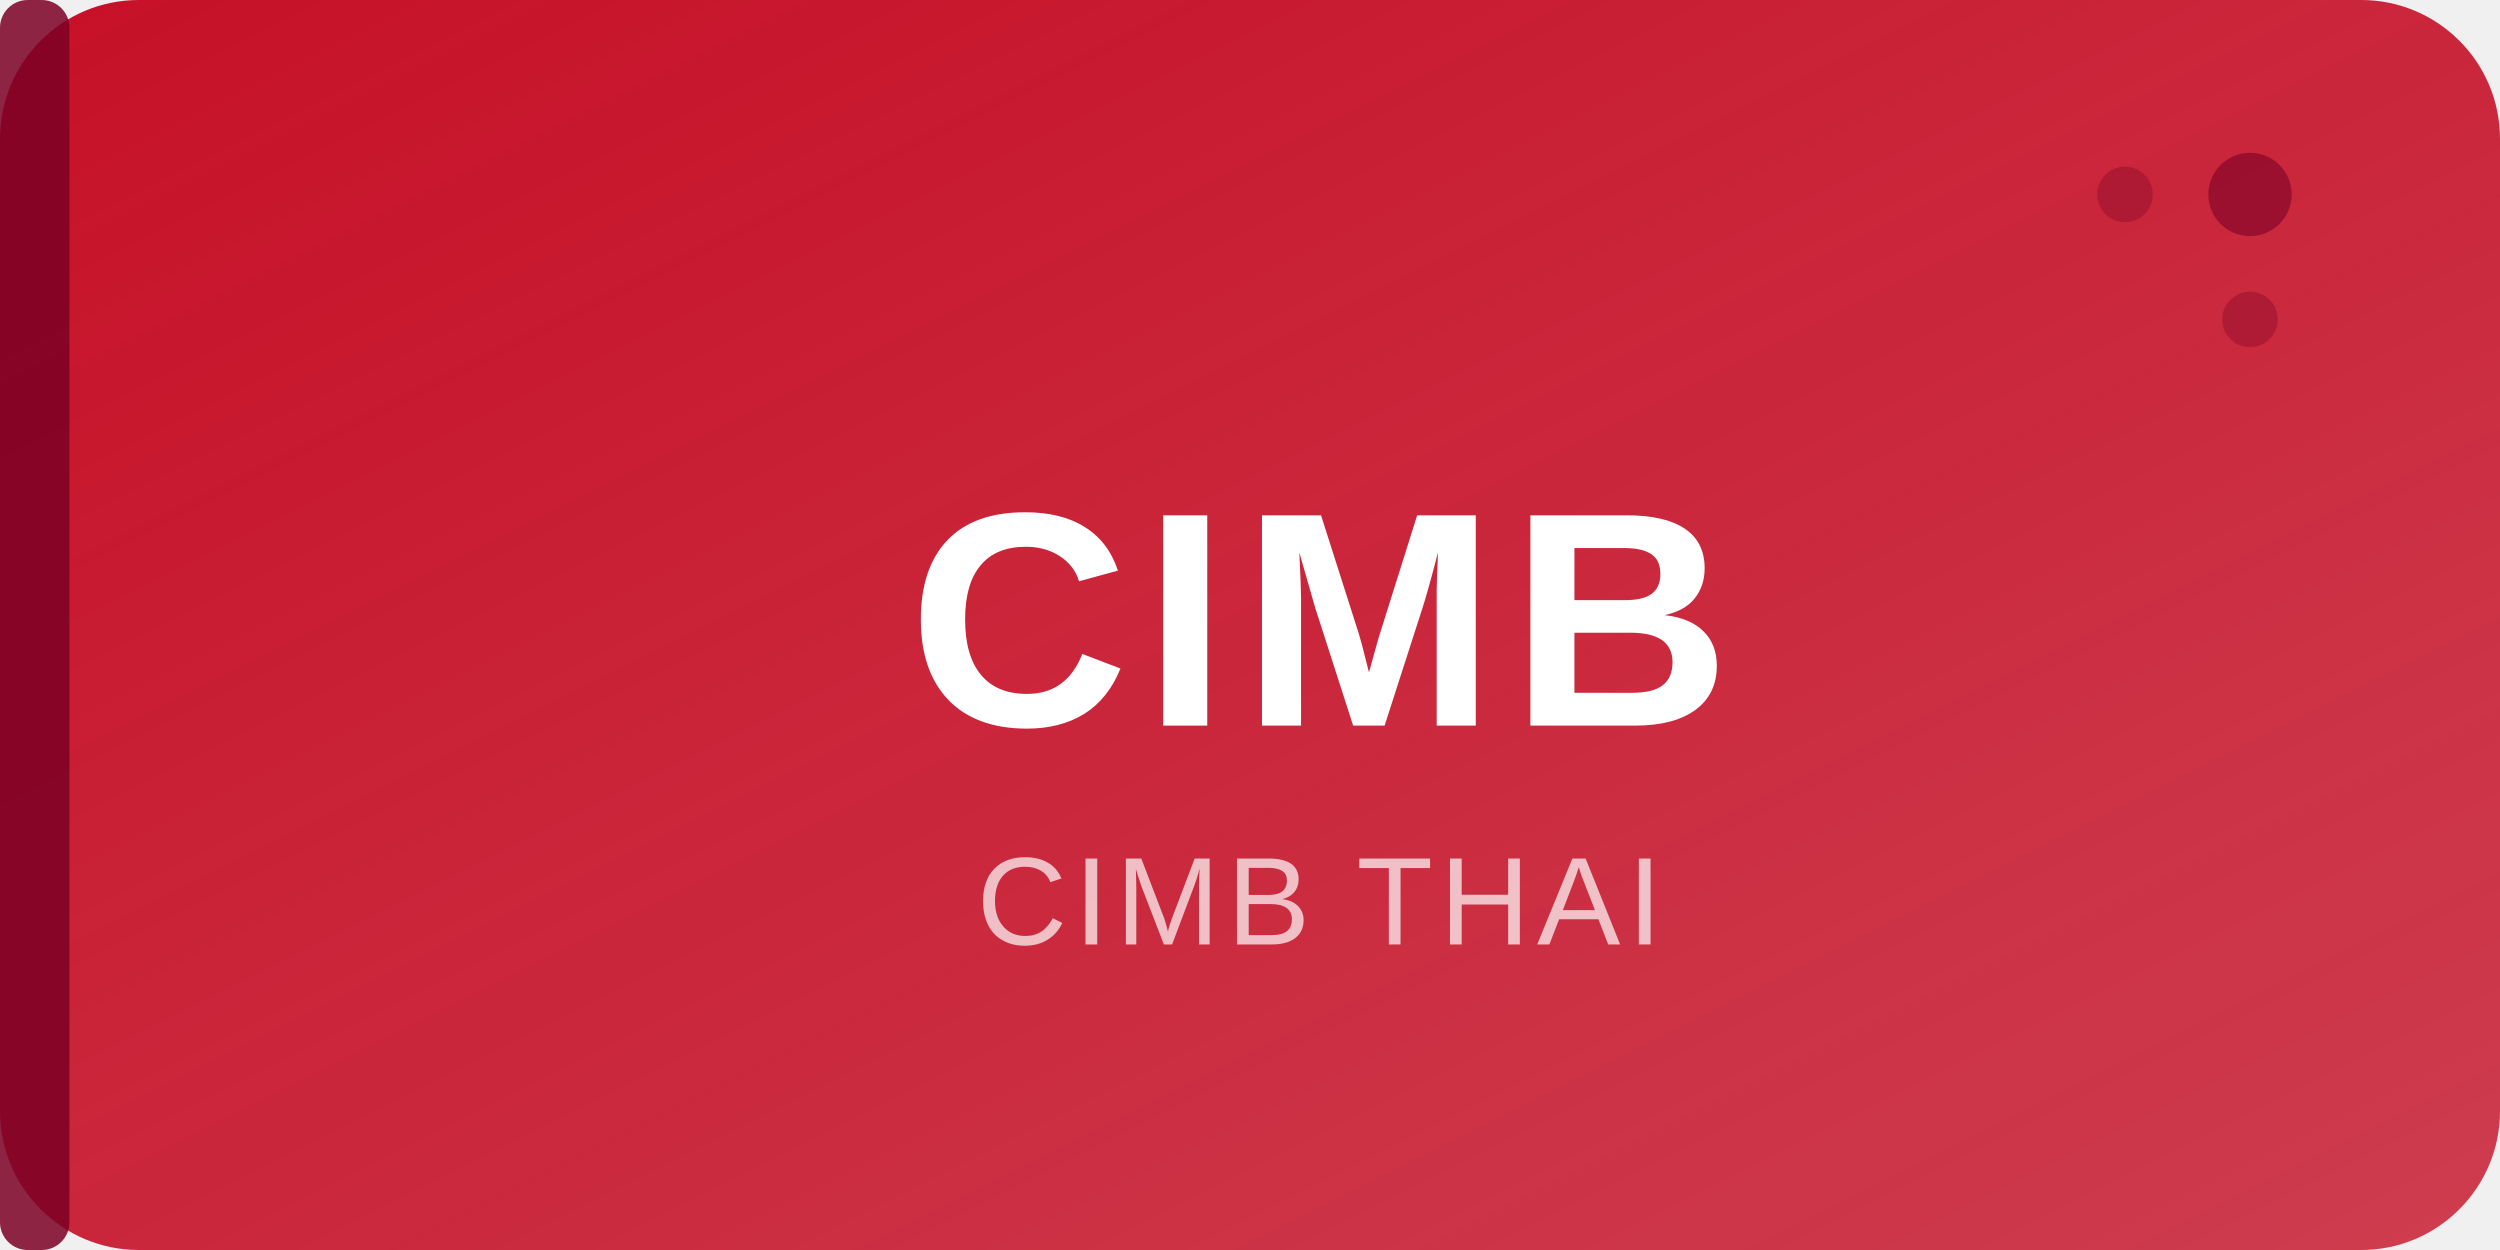
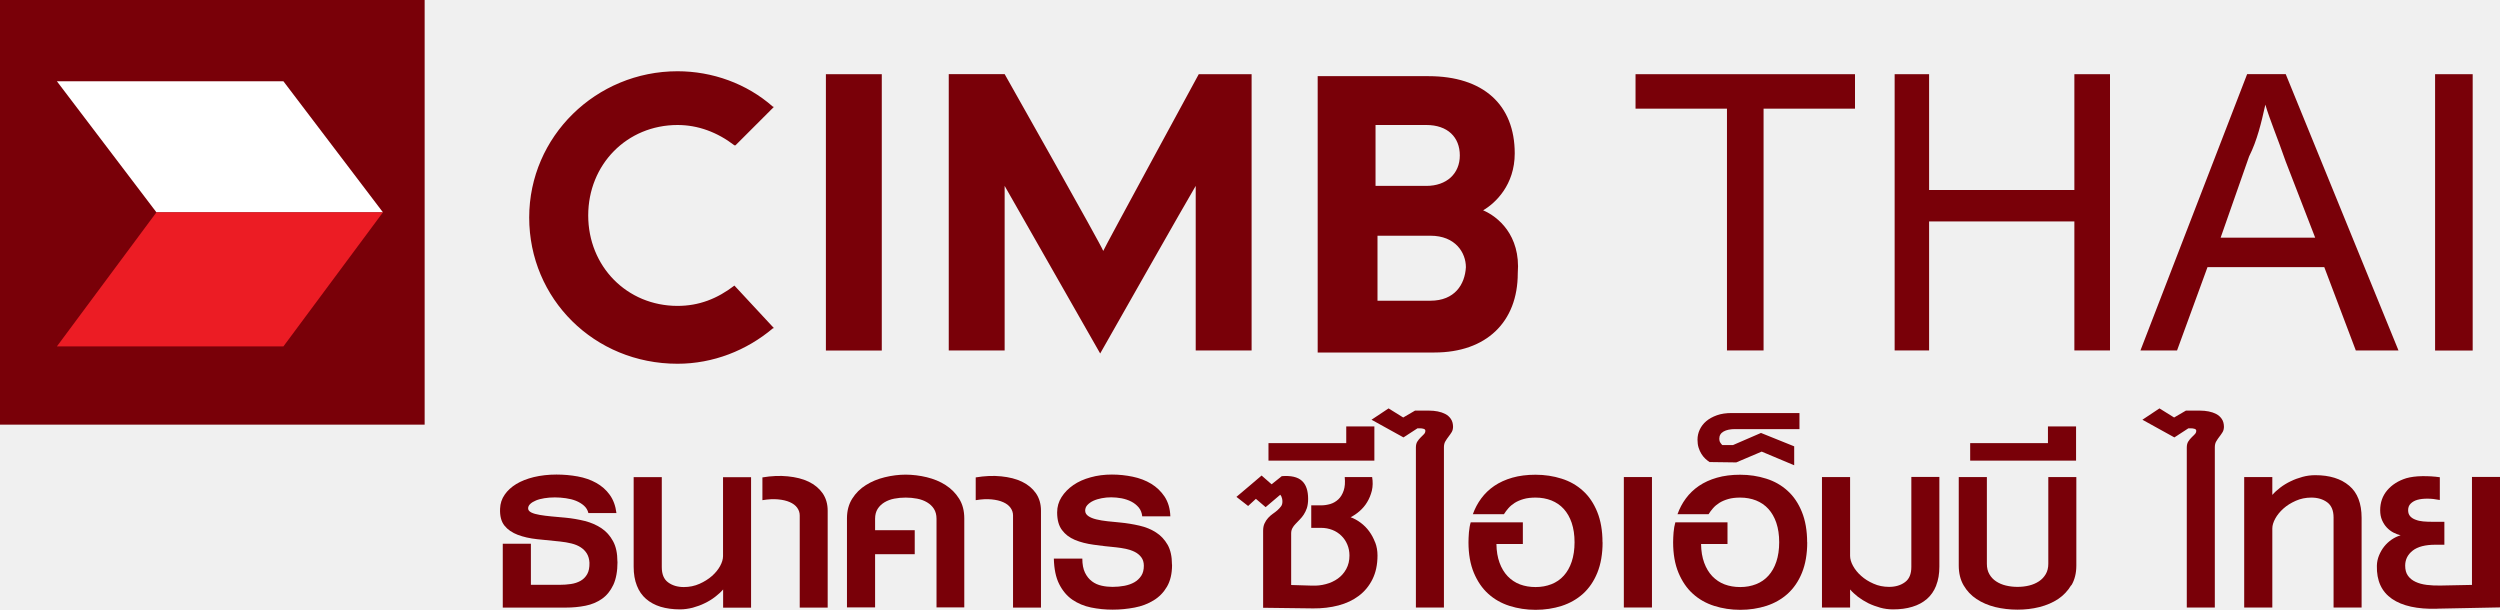
- <svg xmlns="http://www.w3.org/2000/svg" viewBox="0 0 180 90" width="180" height="90">
+ <svg xmlns="http://www.w3.org/2000/svg" id="b" width="280" height="68.29" viewBox="0 0 280 68.29">
  <defs>
-     <linearGradient id="bg" x1="0%" y1="0%" x2="100%" y2="100%">
-       <stop offset="0%" style="stop-color:#C61027;stop-opacity:1" />
-       <stop offset="100%" style="stop-color:#C61027CC;stop-opacity:1" />
-     </linearGradient>
+     <style>.d{fill:#fff;}.e{fill:#ec1c24;}.f{fill:#790008;}</style>
  </defs>
-   <rect width="180" height="90" rx="10" ry="10" fill="url(#bg)" />
-   <rect x="0" y="0" width="5" height="90" rx="2" ry="2" fill="#7B0024" opacity="0.85" />
-   <text x="95" y="46" font-family="'Helvetica Neue',Arial,sans-serif" font-size="22" font-weight="700" fill="#FFFFFF" text-anchor="middle" dominant-baseline="middle" letter-spacing="1">CIMB</text>
-   <text x="95" y="68" font-family="'Helvetica Neue',Arial,sans-serif" font-size="9" font-weight="400" fill="#FFFFFF" opacity="0.70" text-anchor="middle" letter-spacing="0.5">CIMB THAI</text>
-   <circle cx="162" cy="14" r="3" fill="#7B0024" opacity="0.60" />
-   <circle cx="153" cy="14" r="2" fill="#7B0024" opacity="0.35" />
-   <circle cx="162" cy="23" r="2" fill="#7B0024" opacity="0.35" />
+   <g id="c">
+     <rect class="f" width="47.56" height="47.56" />
+     <polygon class="d" points="31.74 9.1 6.37 9.1 17.52 23.78 42.89 23.78 31.74 9.1" />
+     <polygon class="e" points="42.89 23.78 17.52 23.78 6.37 38.8 31.74 38.8 42.89 23.78" />
+     <path class="f" d="m166.12,23.55c1.37-.8,3.53-2.84,3.53-6.37,0-5.46-3.53-8.65-9.67-8.65h-12.4v30.95h13.08c5.8,0,9.33-3.41,9.33-8.87.34-4.32-2.28-6.37-3.87-7.05m-12.06-9.56h5.69c2.39,0,3.75,1.37,3.75,3.41s-1.48,3.41-3.75,3.41h-5.69v-6.83Zm6.14,19.68h-5.92v-7.28h5.92c2.84,0,3.98,1.93,3.98,3.53-.11,1.93-1.25,3.75-3.98,3.75m-36.64-5.58c-.11-.46-11.04-19.8-11.04-19.8h-6.26v30.95h6.26v-18.43c.46.8,10.7,18.77,10.7,18.77,0,0,10.13-17.86,10.7-18.77v18.43h6.26V8.31h-5.92s-10.58,19.46-10.7,19.8m-31.06,11.15h6.26V8.31h-6.26v30.95Zm-10.24-7.28c-1.93,1.48-3.98,2.28-6.37,2.28-5.69,0-10.01-4.44-10.01-10.13s4.32-10.13,10.01-10.13c2.28,0,4.44.8,6.37,2.28h.11l4.32-4.32h-.11c-2.96-2.62-6.83-3.98-10.7-3.98-9.1,0-16.61,7.28-16.61,16.38s7.28,16.38,16.61,16.38c3.98,0,7.74-1.48,10.7-3.98h.11l-4.44-4.78h0Z" />
+     <polygon class="f" points="193.42 39.25 193.42 12.17 183.18 12.17 183.18 8.31 207.76 8.31 207.76 12.17 197.52 12.17 197.52 39.25 193.42 39.25" />
+     <polygon class="f" points="212.2 39.25 212.2 8.31 216.06 8.31 216.06 21.28 232.33 21.28 232.33 8.31 236.32 8.31 236.32 39.25 232.33 39.25 232.33 24.8 216.06 24.8 216.06 39.25 212.2 39.25" />
+     <path class="f" d="m239.73,39.25l11.95-30.95h4.32l12.63,30.95h-4.78l-3.53-9.33h-13.08l-3.41,9.33h-4.1Zm8.99-12.63h10.58l-3.3-8.53c-.91-2.62-1.82-4.78-2.28-6.37-.46,2.05-.91,3.98-1.82,5.8l-3.19,9.1Z" />
+     <rect class="f" x="272.73" y="8.31" width="4.21" height="30.95" />
+     <path class="f" d="m69.16,62.92c0,1.06-.16,1.92-.47,2.59-.32.67-.74,1.19-1.27,1.56-.53.37-1.14.63-1.84.77-.7.14-1.44.21-2.21.21h-7.06v-7.15h3.15v4.6h3.21c.44,0,.86-.03,1.27-.09.41-.06.77-.18,1.09-.36.31-.18.56-.43.74-.75s.26-.74.25-1.27c-.02-.4-.12-.75-.29-1.03-.17-.28-.4-.51-.69-.7s-.63-.33-1.03-.43c-.39-.1-.82-.17-1.28-.22-.89-.08-1.75-.17-2.57-.26-.82-.09-1.54-.25-2.17-.49-.63-.24-1.13-.58-1.49-1.03-.36-.45-.53-1.09-.49-1.91.02-.57.19-1.09.51-1.55.31-.46.75-.86,1.3-1.2.55-.33,1.21-.59,1.98-.78.77-.18,1.61-.28,2.52-.28.82,0,1.61.07,2.38.21.77.14,1.46.38,2.07.72s1.12.78,1.52,1.34c.4.55.65,1.23.75,2.04h-3.14c-.08-.33-.25-.61-.5-.83s-.55-.4-.89-.54c-.35-.14-.73-.23-1.14-.29-.42-.06-.83-.09-1.23-.09s-.81.03-1.17.09c-.36.06-.68.14-.94.25-.27.11-.48.24-.64.39-.16.15-.24.32-.24.5,0,.19.12.34.36.46s.55.2.94.27.83.12,1.33.17c.5.05,1.02.1,1.55.14.75.07,1.47.2,2.17.37.7.18,1.32.45,1.86.81.54.36.97.84,1.3,1.45.33.6.49,1.36.49,2.29Z" />
+     <path class="f" d="m80.99,68.04v-2.02c-.25.29-.55.56-.9.83-.35.27-.74.51-1.16.71-.42.21-.87.37-1.34.5-.47.12-.95.19-1.43.19-.81,0-1.53-.1-2.17-.29-.64-.2-1.18-.49-1.63-.88-.45-.39-.8-.89-1.03-1.49-.24-.6-.36-1.31-.36-2.11v-10.04h3.15v10.08c0,.79.23,1.35.7,1.7.47.35,1.06.53,1.77.53.63,0,1.21-.12,1.75-.36s1-.53,1.39-.87c.39-.34.7-.72.92-1.12.22-.4.33-.78.33-1.12v-8.83h3.14v14.61h-3.14Z" />
+     <path class="f" d="m89.57,68.04v-10.31c0-.32-.1-.61-.29-.87s-.46-.46-.82-.62c-.36-.16-.79-.26-1.31-.31-.52-.05-1.1-.02-1.76.09v-2.55c1.01-.17,1.96-.21,2.85-.12s1.67.28,2.33.6c.66.32,1.18.75,1.56,1.29.38.55.57,1.2.57,1.96v10.85h-3.14Z" />
+     <path class="f" d="m104.89,68.04v-9.94c0-.44-.1-.81-.29-1.11-.19-.3-.45-.54-.77-.73-.32-.19-.69-.33-1.11-.41-.42-.08-.84-.12-1.28-.12s-.88.04-1.29.12-.77.22-1.09.41c-.31.19-.57.43-.76.73-.19.3-.29.67-.29,1.11v1.28h4.44v2.69h-4.44v5.96h-3.15v-9.97c0-.86.2-1.59.59-2.21.39-.62.9-1.13,1.53-1.52.63-.4,1.34-.69,2.12-.88.78-.19,1.56-.29,2.33-.29s1.59.1,2.37.29c.78.19,1.49.48,2.11.88.62.4,1.13.91,1.51,1.52.39.62.58,1.36.58,2.21v9.97h-3.14Z" />
+     <path class="f" d="m113.46,68.04v-10.31c0-.32-.1-.61-.29-.87s-.46-.46-.82-.62c-.36-.16-.79-.26-1.31-.31-.52-.05-1.1-.02-1.76.09v-2.55c1.01-.17,1.96-.21,2.85-.12s1.67.28,2.33.6c.66.32,1.18.75,1.56,1.29.38.55.57,1.2.57,1.96v10.85h-3.14Z" />
+     <path class="f" d="m131.27,63.26c0,.99-.19,1.8-.57,2.45-.38.65-.88,1.16-1.51,1.54-.62.38-1.33.65-2.13.8-.8.15-1.61.23-2.44.23s-1.64-.08-2.42-.24c-.78-.16-1.47-.45-2.09-.87-.61-.42-1.1-1-1.48-1.75s-.57-1.7-.6-2.86h3.19c0,.64.1,1.17.3,1.58.2.41.46.73.78.97.32.24.68.4,1.09.49.4.09.81.13,1.21.13.46,0,.91-.04,1.33-.12.42-.08.79-.21,1.11-.39.32-.18.58-.43.78-.73s.29-.68.29-1.13c0-.38-.1-.7-.29-.95s-.43-.45-.73-.6c-.3-.15-.63-.26-1-.34-.37-.08-.73-.13-1.09-.17-.88-.08-1.72-.18-2.51-.29-.8-.11-1.5-.29-2.1-.54-.61-.26-1.09-.62-1.45-1.11-.36-.48-.54-1.14-.54-1.97,0-.62.16-1.19.49-1.71s.77-.97,1.32-1.35c.55-.38,1.2-.67,1.94-.87.74-.21,1.54-.31,2.38-.31.78,0,1.56.08,2.33.24.77.16,1.46.42,2.07.79.61.37,1.11.85,1.51,1.45.39.6.61,1.33.64,2.2h-3.15c-.04-.39-.17-.72-.39-.99-.23-.27-.5-.49-.83-.66s-.69-.29-1.09-.37c-.4-.07-.78-.11-1.15-.11s-.73.03-1.08.1-.66.16-.94.29-.49.29-.66.47c-.17.18-.25.4-.25.63,0,.25.12.45.35.61s.53.28.9.37c.37.09.78.16,1.25.21s.93.1,1.41.14c.74.07,1.46.19,2.16.35.7.16,1.32.41,1.86.76.54.34.97.81,1.3,1.38.33.58.49,1.32.49,2.22Z" />
+     <path class="f" d="m142.07,51.59v-1.96h8.71v-1.87h3.15v3.83h-11.87Z" />
+     <path class="f" d="m162.74,47.72c.01.26-.04.48-.14.66-.11.18-.23.35-.36.52-.13.17-.25.34-.36.53-.11.18-.16.41-.16.67v17.94h-3.14v-17.91c0-.27.05-.5.16-.67s.23-.33.37-.46c.14-.14.26-.26.37-.37.11-.11.16-.24.16-.38,0-.11-.06-.18-.19-.22-.13-.04-.27-.06-.44-.06h-.25l-1.57,1.02-3.58-1.98,1.91-1.27,1.64,1.02,1.32-.77h1.6c.32,0,.64.03.95.09.31.06.6.16.85.29.25.13.45.31.61.54s.24.51.25.84Z" />
+     <path class="f" d="m179.49,60.73c0,1.32-.2,2.46-.59,3.42-.39.96-.93,1.74-1.6,2.35-.68.61-1.47,1.06-2.39,1.36-.91.29-1.89.44-2.92.44s-2.01-.15-2.92-.44c-.91-.29-1.71-.74-2.39-1.36-.68-.61-1.21-1.4-1.61-2.35-.4-.96-.6-2.1-.6-3.42,0-.32.02-.69.05-1.11.04-.42.1-.79.2-1.12h5.84v2.43h-2.96c.01.8.13,1.5.35,2.1.22.6.52,1.1.91,1.51.39.4.84.71,1.37.91.53.2,1.11.3,1.76.3s1.23-.11,1.77-.32c.54-.21,1-.53,1.38-.95.38-.42.68-.94.89-1.57.21-.63.32-1.36.32-2.18s-.11-1.54-.32-2.17c-.21-.62-.51-1.14-.89-1.56-.38-.42-.84-.73-1.38-.95-.54-.21-1.13-.32-1.77-.32-.51,0-.96.05-1.34.16-.38.11-.71.25-1,.43-.28.18-.52.38-.71.6-.19.22-.36.44-.5.67h-3.48c.23-.64.54-1.23.94-1.77s.89-1.01,1.46-1.4c.58-.39,1.25-.7,2.02-.92s1.64-.33,2.6-.33c1.03,0,2.01.15,2.92.44.92.29,1.71.74,2.39,1.36.68.61,1.21,1.4,1.6,2.36.39.96.59,2.1.59,3.42Z" />
+     <path class="f" d="m181.87,68.04v-14.61h3.15v14.61h-3.15Z" />
+     <path class="f" d="m202.41,60.73c0,1.32-.2,2.46-.59,3.42-.39.96-.93,1.74-1.6,2.35-.68.61-1.47,1.06-2.39,1.36-.91.29-1.89.44-2.92.44s-2.01-.15-2.92-.44c-.91-.29-1.71-.74-2.39-1.36-.68-.61-1.21-1.4-1.61-2.35-.4-.96-.6-2.1-.6-3.42,0-.32.02-.69.05-1.11.04-.42.1-.79.2-1.12h5.84v2.43h-2.96c.01.8.13,1.5.35,2.1.22.6.52,1.1.91,1.51.39.4.84.71,1.37.91.53.2,1.11.3,1.76.3s1.23-.11,1.77-.32c.54-.21,1-.53,1.38-.95.38-.42.68-.94.89-1.57.21-.63.32-1.36.32-2.18s-.11-1.54-.32-2.17c-.21-.62-.51-1.14-.89-1.56-.38-.42-.84-.73-1.38-.95-.54-.21-1.13-.32-1.77-.32-.51,0-.96.05-1.34.16-.38.11-.71.25-1,.43-.28.18-.52.38-.71.6-.19.22-.36.44-.5.67h-3.48c.23-.64.54-1.23.94-1.77s.89-1.01,1.46-1.4c.58-.39,1.25-.7,2.02-.92s1.64-.33,2.6-.33c1.03,0,2.01.15,2.92.44.92.29,1.71.74,2.39,1.36.68.61,1.21,1.4,1.6,2.36.39.96.59,2.1.59,3.42Z" />
+     <path class="f" d="m194.32,48.06c-.54,0-.96.09-1.28.27-.32.18-.48.45-.48.82,0,.17.04.31.12.43.08.12.15.21.22.27h1.19l3.14-1.36,3.72,1.5v2.12l-3.64-1.53-2.85,1.21-2.99-.04c-.15-.1-.31-.22-.47-.37-.16-.15-.31-.33-.44-.54-.13-.21-.24-.45-.32-.71s-.12-.56-.12-.88c0-.39.08-.77.25-1.13.17-.36.41-.68.73-.95.32-.27.72-.49,1.19-.66.48-.17,1.03-.25,1.66-.25h7.59v1.8h-7.22Z" />
+     <path class="f" d="m216.85,65.59c-.24.6-.58,1.1-1.03,1.49-.45.39-1,.69-1.64.88-.64.2-1.36.29-2.16.29-.49,0-.97-.06-1.43-.19s-.91-.29-1.34-.5c-.42-.21-.8-.45-1.15-.71-.34-.27-.64-.54-.89-.83v2.02h-3.15v-14.61h3.15v8.83c0,.34.11.72.33,1.12.22.4.52.78.91,1.12.39.35.85.64,1.38.87.53.24,1.12.36,1.75.36.71,0,1.31-.18,1.78-.53.48-.35.71-.92.71-1.7v-10.08h3.14v10.04c0,.81-.12,1.51-.36,2.11Z" />
+     <path class="f" d="m231.97,65.55c-.37.62-.86,1.14-1.46,1.54s-1.3.7-2.09.9c-.79.2-1.61.29-2.47.29s-1.7-.1-2.49-.29c-.79-.2-1.49-.5-2.09-.9-.61-.4-1.09-.92-1.45-1.54-.36-.62-.54-1.36-.54-2.22v-9.9h3.15v9.72c0,.45.09.84.28,1.16.18.32.43.59.75.8s.68.37,1.1.47c.42.1.85.15,1.3.15s.89-.05,1.3-.15.78-.26,1.1-.47c.32-.21.57-.48.76-.8s.29-.71.29-1.16v-9.72h3.14v9.9c0,.86-.18,1.6-.55,2.22Z" />
+     <path class="f" d="m220.66,51.59v-1.96h8.71v-1.87h3.15v3.83h-11.87Z" />
+     <path class="f" d="m249.08,47.72c.01.26-.04.48-.14.66-.11.18-.23.35-.36.52-.13.17-.25.34-.36.53-.11.18-.16.41-.16.67v17.94h-3.14v-17.91c0-.27.05-.5.16-.67s.23-.33.37-.46c.14-.14.26-.26.37-.37.11-.11.16-.24.16-.38,0-.11-.06-.18-.19-.22-.13-.04-.27-.06-.44-.06h-.25l-1.57,1.02-3.58-1.98,1.91-1.27,1.64,1.02,1.32-.77h1.6c.32,0,.64.03.95.09.31.06.6.16.85.29.25.13.45.31.61.54s.24.51.25.84Z" />
+     <path class="f" d="m261.36,68.04v-10.08c0-.78-.24-1.35-.71-1.7-.48-.35-1.07-.53-1.78-.53-.63,0-1.21.12-1.75.36-.54.24-1,.53-1.38.87-.39.35-.69.72-.91,1.12-.22.4-.33.77-.33,1.11v8.85h-3.15v-14.61h3.15v2c.25-.29.55-.56.89-.82.34-.26.73-.5,1.15-.7.42-.21.87-.37,1.34-.5.47-.13.95-.19,1.43-.19,1.6,0,2.87.39,3.8,1.18.93.78,1.39,1.99,1.39,3.6v10.04h-3.14Z" />
+     <path class="f" d="m272.96,68.18c-2.21.06-3.9-.31-5.06-1.11s-1.73-2.03-1.69-3.71c.01-.4.09-.79.24-1.15.15-.36.34-.7.58-1s.52-.56.84-.78.65-.37,1-.48c-.26-.06-.53-.16-.8-.3-.27-.14-.52-.33-.74-.56-.22-.23-.4-.51-.54-.83-.14-.32-.21-.69-.21-1.11,0-.87.26-1.61.79-2.24.53-.62,1.24-1.07,2.13-1.35.5-.14,1.09-.22,1.78-.23.69-.01,1.35.03,1.98.12v2.55c-.5-.1-.96-.15-1.39-.15-.43,0-.8.04-1.12.13-.32.09-.57.24-.76.43s-.28.43-.28.73.08.51.23.68.36.3.61.39c.25.1.53.16.85.19.32.03.65.04.98.04h1.39v2.57h-1c-1.14,0-1.99.22-2.55.66-.56.44-.84,1-.84,1.68,0,.46.1.84.31,1.13.21.29.49.52.86.69.36.17.78.28,1.26.34.48.06,1,.08,1.54.07l3.51-.07v-12.09h3.14v14.61l-7.04.14Z" />
+     <path class="f" d="m154.01,60.74c-.17-.45-.39-.86-.66-1.23-.27-.37-.59-.69-.95-.96-.36-.27-.74-.48-1.13-.62.33-.17.67-.39,1-.68.33-.29.62-.62.85-1.01.24-.39.41-.82.53-1.29.11-.48.12-.98.03-1.52h-3.07c.06.61.02,1.11-.12,1.52-.14.41-.34.74-.6.98-.26.24-.56.42-.9.52-.35.1-.69.15-1.03.15h-1.1v2.52h1.1c.45,0,.87.08,1.26.23s.72.37,1.01.65c.29.28.51.61.67.99.16.38.24.79.24,1.23,0,.57-.12,1.07-.36,1.51s-.55.79-.94,1.07c-.39.28-.84.49-1.34.62-.51.14-1.03.19-1.56.17l-2.33-.07v-5.78c0-.23.05-.42.14-.59.09-.17.21-.33.36-.48.14-.15.29-.31.45-.47.16-.16.31-.34.45-.55.14-.21.26-.46.36-.74.09-.29.14-.63.14-1.03,0-.93-.23-1.61-.7-2.03-.47-.43-1.22-.6-2.25-.52l-1.14.91-1.12-.98-1.27,1.08-1.55,1.31,1.31,1.02.87-.8,1.09.93,1.64-1.39s.08.11.12.18c.02.06.05.14.08.24s.04.22.04.35c0,.21-.05.4-.16.54s-.24.29-.4.43-.33.27-.52.4c-.18.13-.36.28-.52.46s-.29.37-.4.61c-.11.23-.16.51-.16.83v8.62l5.6.07c1.01.01,1.95-.1,2.83-.33.88-.23,1.64-.59,2.29-1.08.65-.49,1.16-1.11,1.53-1.86.37-.75.56-1.63.56-2.66,0-.51-.08-.99-.25-1.44Z" />
+   </g>
</svg>
